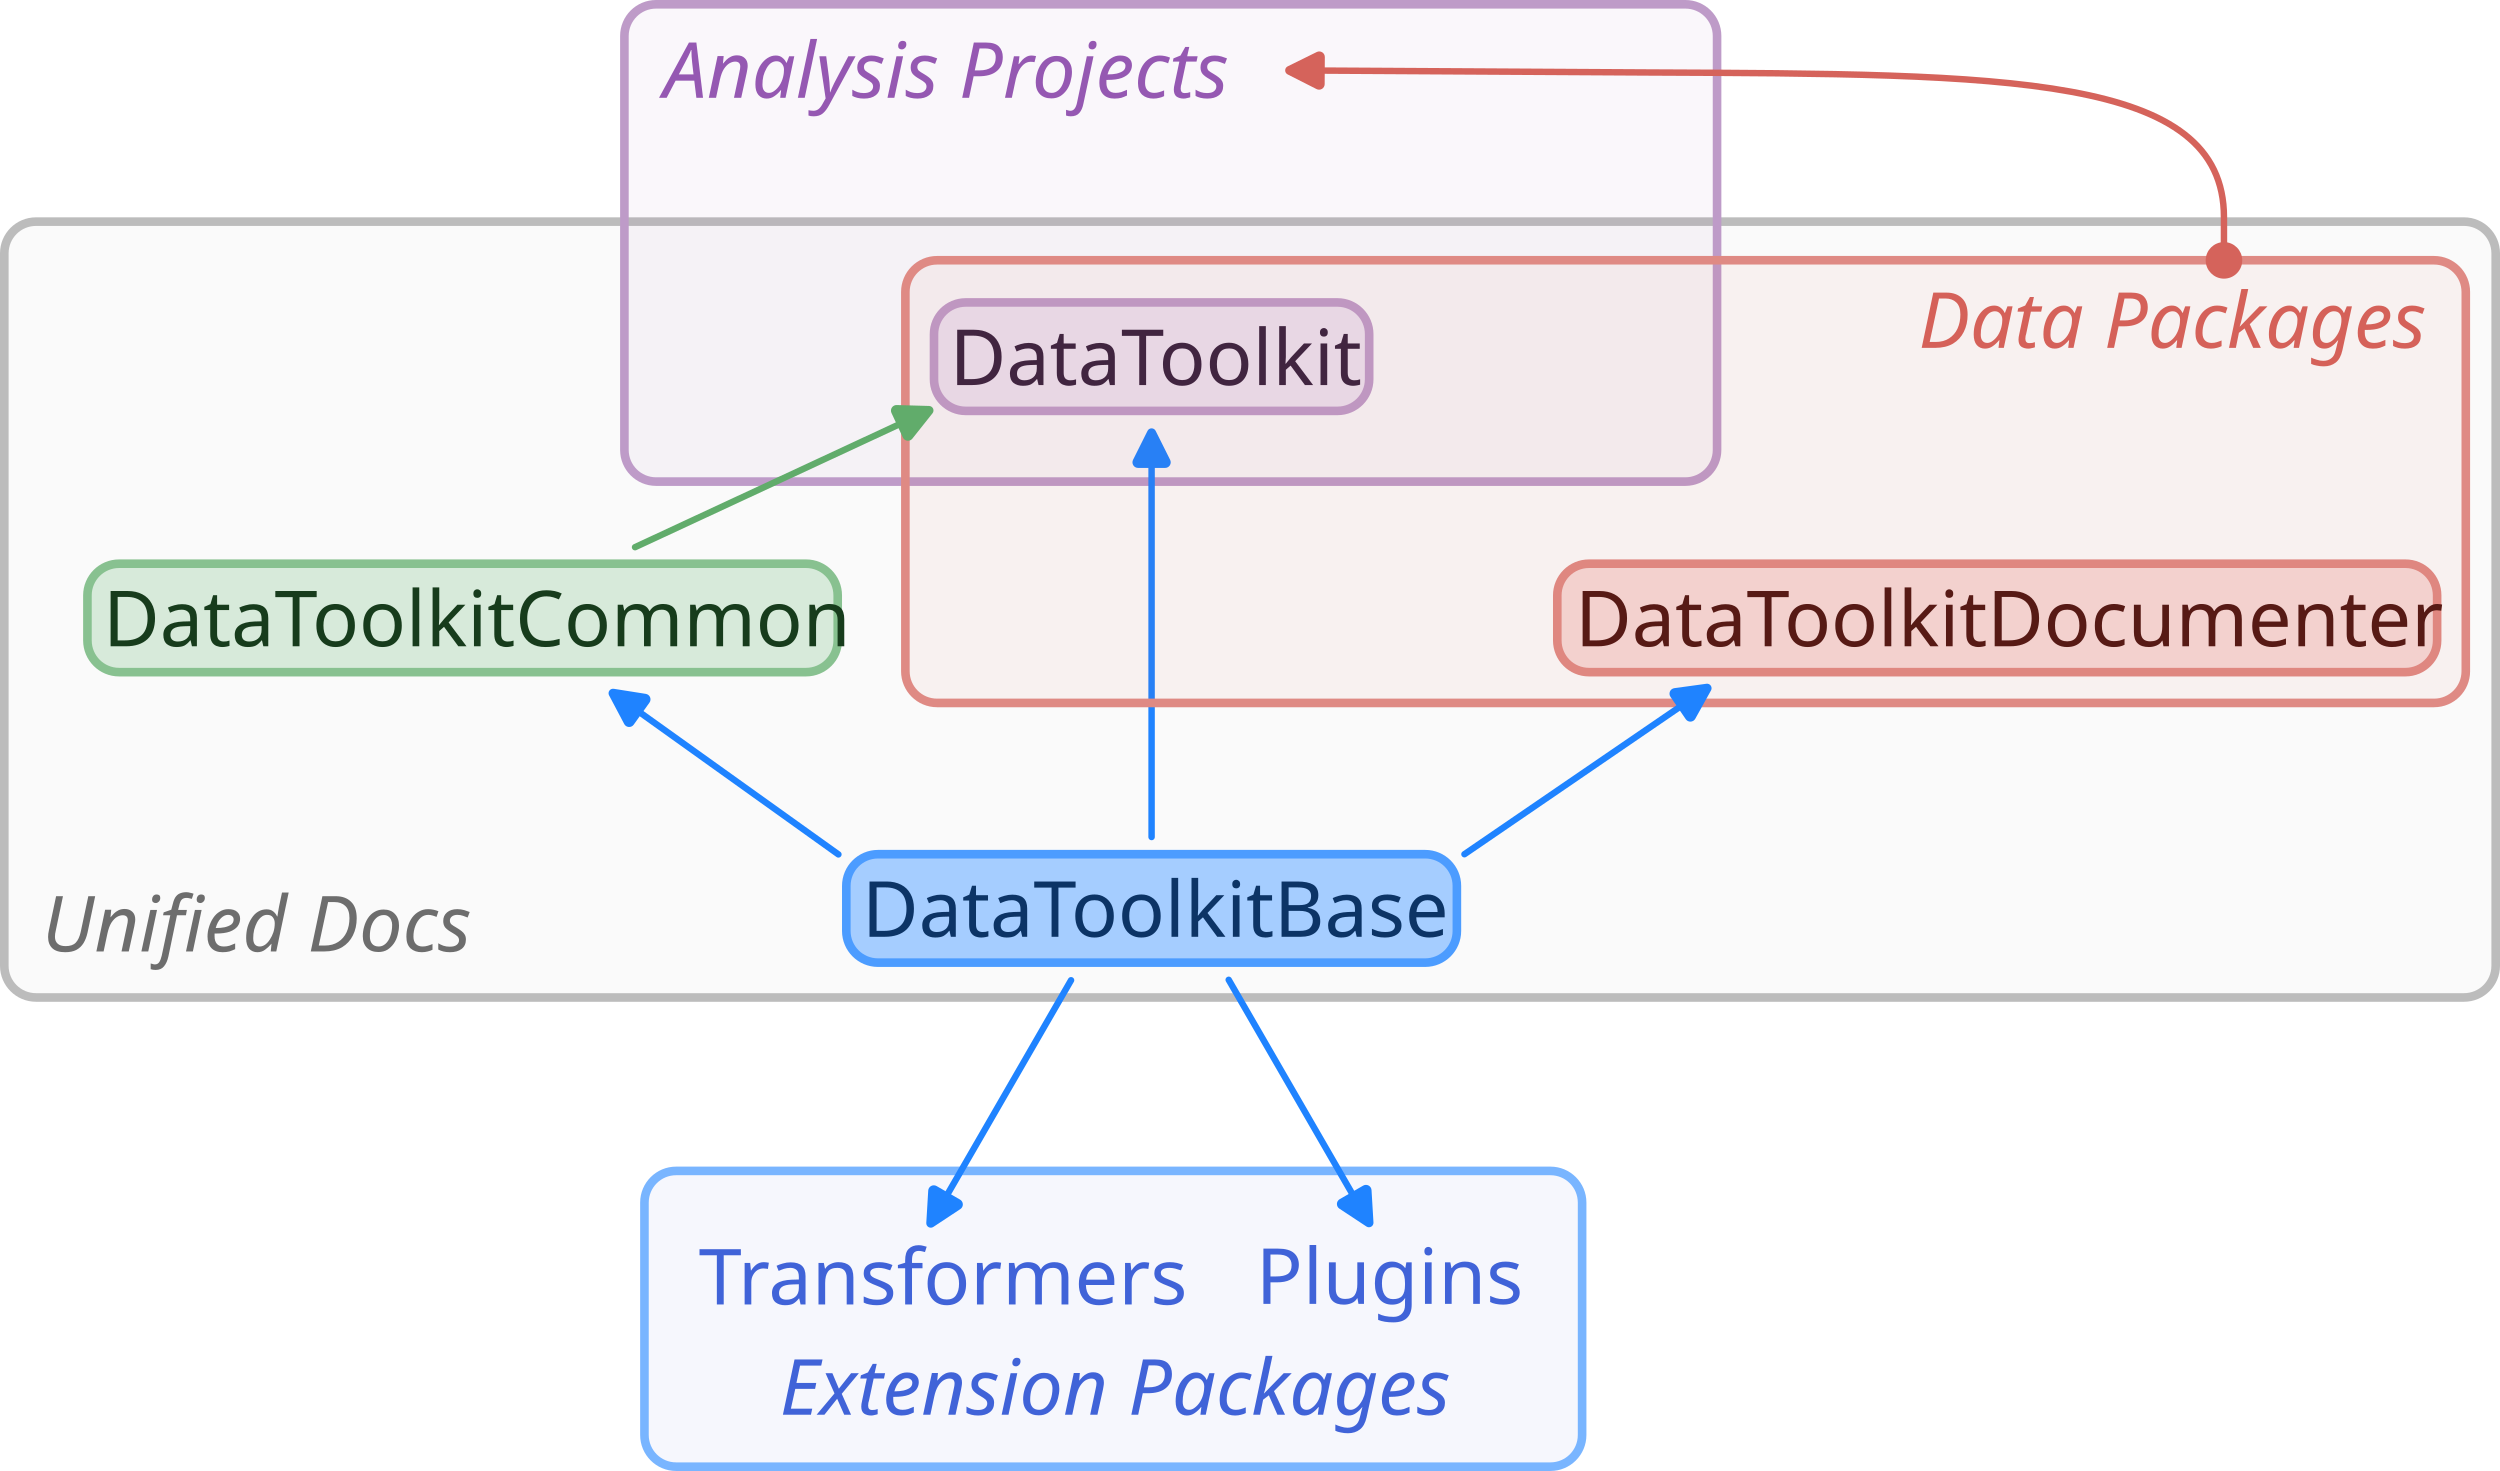
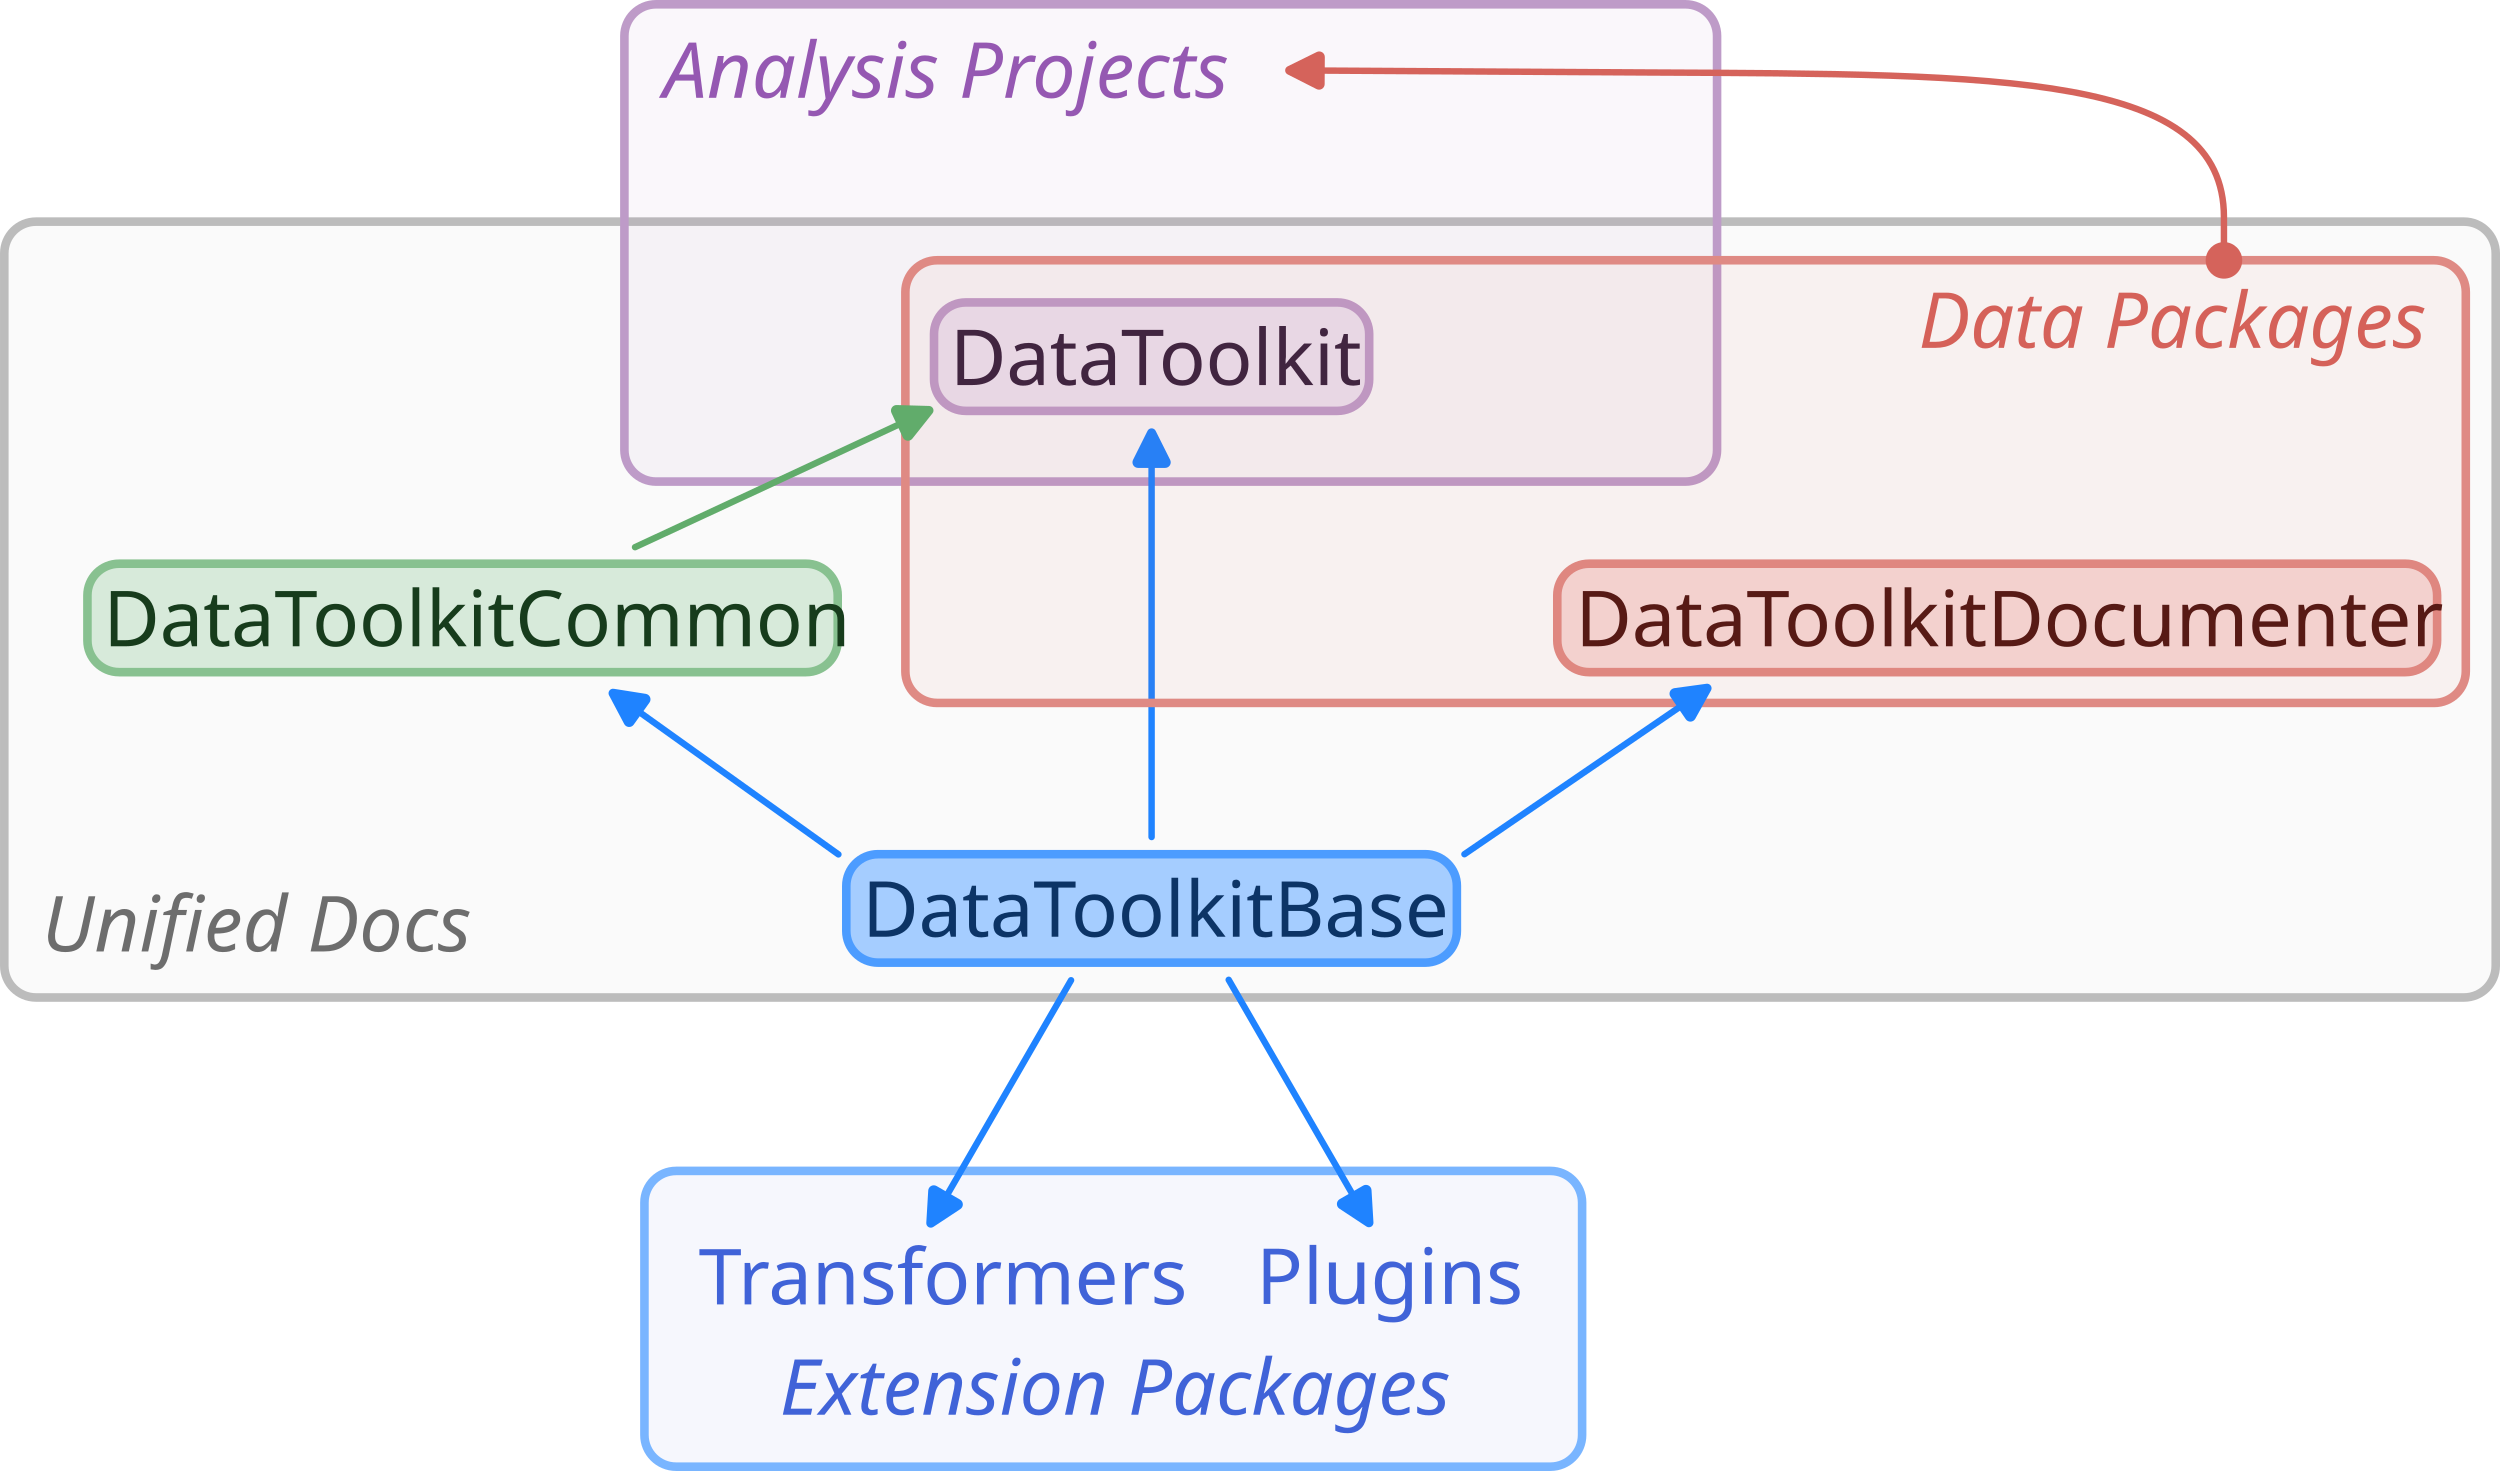
- <svg xmlns="http://www.w3.org/2000/svg" width="204.962mm" height="120.599mm" viewBox="0 0 204.962 120.599" version="1.1" id="svg5">
+ <svg xmlns="http://www.w3.org/2000/svg" width="122.432mm" height="72.038mm" viewBox="0 0 122.432 72.038" version="1.1" id="svg5">
  <defs id="defs2">
    <marker style="overflow:visible" id="Dot" refX="0" refY="0" orient="auto" markerWidth="5.667" markerHeight="5.667" viewBox="0 0 5.667 5.667" preserveAspectRatio="xMidYMid">
      <path transform="scale(0.5)" style="fill:context-stroke;fill-rule:evenodd;stroke:context-stroke;stroke-width:1pt" d="M 5,0 C 5,2.76 2.76,5 0,5 -2.76,5 -5,2.76 -5,0 c 0,-2.76 2.3,-5 5,-5 2.76,0 5,2.24 5,5 z" id="Dot1" />
    </marker>
    <marker style="overflow:visible" id="RoundedArrow" refX="0" refY="0" orient="auto-start-reverse" markerWidth="6.135" markerHeight="5.93" viewBox="0 0 6.135 5.93" preserveAspectRatio="xMidYMid">
      <path transform="scale(0.7)" d="m -0.211,-4.106 6.422,3.211 a 1,1 90 0 1 0,1.789 L -0.211,4.106 A 1.236,1.236 31.717 0 1 -2,3 v -6 a 1.236,1.236 148.283 0 1 1.789,-1.106 z" style="fill:context-stroke;fill-rule:evenodd;stroke:none" id="path1367" />
    </marker>
    <marker style="overflow:visible" id="RoundedArrow-3" refX="0" refY="0" orient="auto-start-reverse" markerWidth="6.135" markerHeight="5.93" viewBox="0 0 6.135 5.93" preserveAspectRatio="xMidYMid">
      <path transform="scale(0.7)" d="m -0.211,-4.106 6.422,3.211 a 1,1 90 0 1 0,1.789 L -0.211,4.106 A 1.236,1.236 31.717 0 1 -2,3 v -6 a 1.236,1.236 148.283 0 1 1.789,-1.106 z" style="fill:context-stroke;fill-rule:evenodd;stroke:none" id="path1367-6" />
    </marker>
    <marker style="overflow:visible" id="RoundedArrow-5" refX="0" refY="0" orient="auto-start-reverse" markerWidth="6.135" markerHeight="5.93" viewBox="0 0 6.135 5.93" preserveAspectRatio="xMidYMid">
      <path transform="scale(0.7)" d="m -0.211,-4.106 6.422,3.211 a 1,1 90 0 1 0,1.789 L -0.211,4.106 A 1.236,1.236 31.717 0 1 -2,3 v -6 a 1.236,1.236 148.283 0 1 1.789,-1.106 z" style="fill:context-stroke;fill-rule:evenodd;stroke:none" id="path1367-3" />
    </marker>
    <marker style="overflow:visible" id="RoundedArrow-36" refX="0" refY="0" orient="auto-start-reverse" markerWidth="6.135" markerHeight="5.93" viewBox="0 0 6.135 5.93" preserveAspectRatio="xMidYMid">
      <path transform="scale(0.7)" d="m -0.211,-4.106 6.422,3.211 a 1,1 90 0 1 0,1.789 L -0.211,4.106 A 1.236,1.236 31.717 0 1 -2,3 v -6 a 1.236,1.236 148.283 0 1 1.789,-1.106 z" style="fill:context-stroke;fill-rule:evenodd;stroke:none" id="path1367-7" />
    </marker>
    <marker style="overflow:visible" id="RoundedArrow-36-9" refX="0" refY="0" orient="auto-start-reverse" markerWidth="6.135" markerHeight="5.93" viewBox="0 0 6.135 5.93" preserveAspectRatio="xMidYMid">
      <path transform="scale(0.7)" d="m -0.211,-4.106 6.422,3.211 a 1,1 90 0 1 0,1.789 L -0.211,4.106 A 1.236,1.236 31.717 0 1 -2,3 v -6 a 1.236,1.236 148.283 0 1 1.789,-1.106 z" style="fill:context-stroke;fill-rule:evenodd;stroke:none" id="path1367-7-3" />
    </marker>
    <marker style="overflow:visible" id="RoundedArrow-367" refX="0" refY="0" orient="auto-start-reverse" markerWidth="6.135" markerHeight="5.93" viewBox="0 0 6.135 5.93" preserveAspectRatio="xMidYMid">
      <path transform="scale(0.7)" d="m -0.211,-4.106 6.422,3.211 a 1,1 90 0 1 0,1.789 L -0.211,4.106 A 1.236,1.236 31.717 0 1 -2,3 v -6 a 1.236,1.236 148.283 0 1 1.789,-1.106 z" style="fill:context-stroke;fill-rule:evenodd;stroke:none" id="path1367-5" />
    </marker>
  </defs>
  <g id="layer1" transform="translate(-3.373172,-27.61642)">
-     <rect style="fill:#202020;fill-opacity:0.02;fill-rule:evenodd;stroke:#bcbcbc;stroke-width:0.706;stroke-linecap:round;stroke-linejoin:round;stroke-dashoffset:1.512;stroke-opacity:1" id="rect440" width="204.257" height="63.607" x="3.726" y="45.787" rx="2.595" ry="2.595" />
-     <rect style="fill:#9558b2;fill-opacity:0.05;fill-rule:evenodd;stroke:#be9bc8;stroke-width:0.706;stroke-linecap:round;stroke-linejoin:round;stroke-dasharray:none;stroke-dashoffset:1.512" id="rect2183" width="89.581" height="39.131" x="54.565" y="27.969" rx="2.595" ry="2.595" />
-     <rect style="fill:#4063d8;fill-opacity:0.05;fill-rule:evenodd;stroke:#79b5ff;stroke-width:0.706;stroke-linecap:round;stroke-linejoin:round;stroke-dasharray:none;stroke-dashoffset:1.512" id="rect1738-6" width="76.874" height="24.248" x="56.208" y="123.614" rx="2.595" ry="2.595" />
-     <rect style="fill:#a5cdff;fill-rule:evenodd;stroke:#4c9cff;stroke-width:0.706;stroke-linecap:round;stroke-linejoin:round;stroke-dasharray:none;stroke-dashoffset:1.512" id="rect455" width="50.057" height="8.89" x="72.758" y="97.648" rx="2.595" ry="2.595" />
-     <text xml:space="preserve" style="font-size:6.35px;line-height:1.25;font-family:'IBM Plex Sans';-inkscape-font-specification:'IBM Plex Sans,  weight=450';fill:#0c3466;stroke-width:0.265" x="74.05" y="104.417" id="text193">
-       <tspan id="tspan191" style="font-style:normal;font-variant:normal;font-weight:500;font-stretch:normal;font-size:6.35px;font-family:'IBM Plex Sans';-inkscape-font-specification:'IBM Plex Sans, Medium';font-variant-ligatures:normal;font-variant-caps:normal;font-variant-numeric:normal;font-variant-east-asian:normal;fill:#0c3466;stroke-width:0.265" x="74.05" y="104.417">DataToolkitBase</tspan>
+     <rect style="fill:#202020;fill-opacity:0.02;fill-rule:evenodd;stroke:#bcbcbc;stroke-width:0.421;stroke-linecap:round;stroke-linejoin:round;stroke-dashoffset:1.512;stroke-opacity:1" id="rect440" width="122.011" height="37.995" x="3.584" y="38.471" rx="1.55" ry="1.55" />
+     <rect style="fill:#9558b2;fill-opacity:0.05;fill-rule:evenodd;stroke:#be9bc8;stroke-width:0.421;stroke-linecap:round;stroke-linejoin:round;stroke-dasharray:none;stroke-dashoffset:1.512" id="rect2183" width="53.51" height="23.374" x="33.952" y="27.827" rx="1.55" ry="1.55" />
+     <rect style="fill:#4063d8;fill-opacity:0.05;fill-rule:evenodd;stroke:#79b5ff;stroke-width:0.421;stroke-linecap:round;stroke-linejoin:round;stroke-dasharray:none;stroke-dashoffset:1.512" id="rect1738-6" width="45.92" height="14.484" x="34.933" y="84.96" rx="1.55" ry="1.55" />
+     <rect style="fill:#a5cdff;fill-rule:evenodd;stroke:#4c9cff;stroke-width:0.421;stroke-linecap:round;stroke-linejoin:round;stroke-dasharray:none;stroke-dashoffset:1.512" id="rect455" width="29.901" height="5.31" x="44.819" y="69.449" rx="1.55" ry="1.55" />
+     <text xml:space="preserve" style="font-size:3.793px;line-height:1.25;font-family:'IBM Plex Sans';-inkscape-font-specification:'IBM Plex Sans,  weight=450';fill:#0c3466;stroke-width:0.158" x="45.591" y="73.492" id="text193">
+       <tspan id="tspan191" style="font-style:normal;font-variant:normal;font-weight:500;font-stretch:normal;font-size:3.793px;font-family:'IBM Plex Sans';-inkscape-font-specification:'IBM Plex Sans, Medium';font-variant-ligatures:normal;font-variant-caps:normal;font-variant-numeric:normal;font-variant-east-asian:normal;fill:#0c3466;stroke-width:0.158" x="45.591" y="73.492">DataToolkitBase</tspan>
    </text>
-     <rect style="fill:#d7eada;fill-rule:evenodd;stroke:#88c190;stroke-width:0.706;stroke-linecap:round;stroke-linejoin:round;stroke-dasharray:none;stroke-dashoffset:1.512" id="rect455-3" width="61.512" height="8.89" x="10.541" y="73.832" rx="2.595" ry="2.595" />
-     <text xml:space="preserve" style="font-size:6.35px;line-height:1.25;font-family:'IBM Plex Sans';-inkscape-font-specification:'IBM Plex Sans,  weight=450';fill:#173c1c;stroke-width:0.265" x="11.833" y="80.601" id="text193-6">
-       <tspan id="tspan191-1" style="font-style:normal;font-variant:normal;font-weight:500;font-stretch:normal;font-size:6.35px;font-family:'IBM Plex Sans';-inkscape-font-specification:'IBM Plex Sans, Medium';font-variant-ligatures:normal;font-variant-caps:normal;font-variant-numeric:normal;font-variant-east-asian:normal;fill:#173c1c;stroke-width:0.265" x="11.833" y="80.601">DataToolkitCommon</tspan>
+     <rect style="fill:#d7eada;fill-rule:evenodd;stroke:#88c190;stroke-width:0.421;stroke-linecap:round;stroke-linejoin:round;stroke-dasharray:none;stroke-dashoffset:1.512" id="rect455-3" width="36.743" height="5.31" x="7.655" y="55.223" rx="1.55" ry="1.55" />
+     <text xml:space="preserve" style="font-size:3.793px;line-height:1.25;font-family:'IBM Plex Sans';-inkscape-font-specification:'IBM Plex Sans,  weight=450';fill:#173c1c;stroke-width:0.158" x="8.426" y="59.266" id="text193-6">
+       <tspan id="tspan191-1" style="font-style:normal;font-variant:normal;font-weight:500;font-stretch:normal;font-size:3.793px;font-family:'IBM Plex Sans';-inkscape-font-specification:'IBM Plex Sans, Medium';font-variant-ligatures:normal;font-variant-caps:normal;font-variant-numeric:normal;font-variant-east-asian:normal;fill:#173c1c;stroke-width:0.158" x="8.426" y="59.266">DataToolkitCommon</tspan>
    </text>
-     <rect style="fill:#f4d8d6;fill-rule:evenodd;stroke:#df8a84;stroke-width:0.706;stroke-linecap:round;stroke-linejoin:round;stroke-dasharray:none;stroke-dashoffset:1.512" id="rect455-3-5" width="72.132" height="8.89" x="131.048" y="73.832" rx="2.595" ry="2.595" />
-     <text xml:space="preserve" style="font-size:6.35px;line-height:1.25;font-family:'IBM Plex Sans';-inkscape-font-specification:'IBM Plex Sans,  weight=450';fill:#511814;stroke-width:0.265" x="132.516" y="80.601" id="text193-6-4">
-       <tspan id="tspan191-1-7" style="font-style:normal;font-variant:normal;font-weight:500;font-stretch:normal;font-size:6.35px;font-family:'IBM Plex Sans';-inkscape-font-specification:'IBM Plex Sans, Medium';font-variant-ligatures:normal;font-variant-caps:normal;font-variant-numeric:normal;font-variant-east-asian:normal;fill:#511814;stroke-width:0.265" x="132.516" y="80.601">DataToolkitDocumenter</tspan>
+     <rect style="fill:#f4d8d6;fill-rule:evenodd;stroke:#df8a84;stroke-width:0.421;stroke-linecap:round;stroke-linejoin:round;stroke-dasharray:none;stroke-dashoffset:1.512" id="rect455-3-5" width="43.087" height="5.31" x="79.638" y="55.223" rx="1.55" ry="1.55" />
+     <text xml:space="preserve" style="font-size:3.793px;line-height:1.25;font-family:'IBM Plex Sans';-inkscape-font-specification:'IBM Plex Sans,  weight=450';fill:#511814;stroke-width:0.158" x="80.515" y="59.266" id="text193-6-4">
+       <tspan id="tspan191-1-7" style="font-style:normal;font-variant:normal;font-weight:500;font-stretch:normal;font-size:3.793px;font-family:'IBM Plex Sans';-inkscape-font-specification:'IBM Plex Sans, Medium';font-variant-ligatures:normal;font-variant-caps:normal;font-variant-numeric:normal;font-variant-east-asian:normal;fill:#511814;stroke-width:0.158" x="80.515" y="59.266">DataToolkitDocumenter</tspan>
    </text>
-     <rect style="fill:#e9deed;fill-rule:evenodd;stroke:#be9bc8;stroke-width:0.706;stroke-linecap:round;stroke-linejoin:round;stroke-dasharray:none;stroke-dashoffset:1.512" id="rect455-0" width="35.678" height="8.89" x="79.947" y="52.413" rx="2.595" ry="2.595" />
-     <text xml:space="preserve" style="font-size:6.35px;line-height:1.25;font-family:'IBM Plex Sans';-inkscape-font-specification:'IBM Plex Sans,  weight=450';fill:#3a2441;stroke-width:0.265" x="81.239" y="59.182" id="text193-63">
-       <tspan id="tspan191-2" style="font-style:normal;font-variant:normal;font-weight:500;font-stretch:normal;font-size:6.35px;font-family:'IBM Plex Sans';-inkscape-font-specification:'IBM Plex Sans, Medium';font-variant-ligatures:normal;font-variant-caps:normal;font-variant-numeric:normal;font-variant-east-asian:normal;fill:#3a2441;stroke-width:0.265" x="81.239" y="59.182">DataToolkit</tspan>
+     <rect style="fill:#e9deed;fill-rule:evenodd;stroke:#be9bc8;stroke-width:0.421;stroke-linecap:round;stroke-linejoin:round;stroke-dasharray:none;stroke-dashoffset:1.512" id="rect455-0" width="21.312" height="5.31" x="49.114" y="42.428" rx="1.55" ry="1.55" />
+     <text xml:space="preserve" style="font-size:3.793px;line-height:1.25;font-family:'IBM Plex Sans';-inkscape-font-specification:'IBM Plex Sans,  weight=450';fill:#3a2441;stroke-width:0.158" x="49.886" y="46.472" id="text193-63">
+       <tspan id="tspan191-2" style="font-style:normal;font-variant:normal;font-weight:500;font-stretch:normal;font-size:3.793px;font-family:'IBM Plex Sans';-inkscape-font-specification:'IBM Plex Sans, Medium';font-variant-ligatures:normal;font-variant-caps:normal;font-variant-numeric:normal;font-variant-east-asian:normal;fill:#3a2441;stroke-width:0.158" x="49.886" y="46.472">DataToolkit</tspan>
    </text>
-     <path style="fill:none;stroke:#1f83ff;stroke-width:0.529;stroke-linecap:round;stroke-linejoin:miter;stroke-dasharray:none;stroke-opacity:1;marker-end:url(#RoundedArrow)" d="M 72.109,97.664 55.371,85.694" id="path569" />
-     <path style="fill:none;stroke:#1f83ff;stroke-width:0.529;stroke-linecap:round;stroke-linejoin:miter;stroke-dasharray:none;stroke-opacity:1;marker-end:url(#RoundedArrow)" d="M 97.786,96.238 V 65.238" id="path1803" />
-     <path style="fill:none;stroke:#1f83ff;stroke-width:0.529;stroke-linecap:round;stroke-linejoin:miter;stroke-dasharray:none;stroke-opacity:1;marker-end:url(#RoundedArrow-36)" d="m 104.108,107.947 10.432,18.069" id="path1803-5" />
-     <path style="fill:none;stroke:#1f83ff;stroke-width:0.529;stroke-linecap:round;stroke-linejoin:miter;stroke-dasharray:none;stroke-opacity:1;marker-end:url(#RoundedArrow-36-9)" d="m 91.183,107.982 -10.432,18.069" id="path1803-5-6" />
-     <text xml:space="preserve" style="font-style:italic;font-variant:normal;font-stretch:normal;font-size:6.35px;line-height:1.25;font-family:'IBM Plex Sans';-inkscape-font-specification:'IBM Plex Sans,  weight=450 Italic';font-variant-ligatures:normal;font-variant-caps:normal;font-variant-numeric:normal;font-variant-east-asian:normal;fill:#d5635b;stroke-width:0.265" x="160.657" y="56.134" id="text193-6-4-6">
-       <tspan id="tspan191-1-7-2" style="font-style:italic;font-variant:normal;font-weight:500;font-stretch:normal;font-size:6.35px;font-family:'IBM Plex Sans';-inkscape-font-specification:'IBM Plex Sans,  weight=450 Italic';font-variant-ligatures:normal;font-variant-caps:normal;font-variant-numeric:normal;font-variant-east-asian:normal;fill:#d5635b;stroke-width:0.265" x="160.657" y="56.134">Data Packages</tspan>
+     <path style="fill:none;stroke:#1f83ff;stroke-width:0.316;stroke-linecap:round;stroke-linejoin:miter;stroke-dasharray:none;stroke-opacity:1;marker-end:url(#RoundedArrow)" d="M 44.432,69.458 34.433,62.308" id="path569" />
+     <path style="fill:none;stroke:#1f83ff;stroke-width:0.316;stroke-linecap:round;stroke-linejoin:miter;stroke-dasharray:none;stroke-opacity:1;marker-end:url(#RoundedArrow)" d="M 59.77,68.607 V 50.089" id="path1803" />
+     <path style="fill:none;stroke:#1f83ff;stroke-width:0.316;stroke-linecap:round;stroke-linejoin:miter;stroke-dasharray:none;stroke-opacity:1;marker-end:url(#RoundedArrow-36)" d="m 63.546,75.601 6.231,10.793" id="path1803-5" />
+     <path style="fill:none;stroke:#1f83ff;stroke-width:0.316;stroke-linecap:round;stroke-linejoin:miter;stroke-dasharray:none;stroke-opacity:1;marker-end:url(#RoundedArrow-36-9)" d="M 55.826,75.622 49.594,86.415" id="path1803-5-6" />
+     <text xml:space="preserve" style="font-style:italic;font-variant:normal;font-stretch:normal;font-size:3.793px;line-height:1.25;font-family:'IBM Plex Sans';-inkscape-font-specification:'IBM Plex Sans,  weight=450 Italic';font-variant-ligatures:normal;font-variant-caps:normal;font-variant-numeric:normal;font-variant-east-asian:normal;fill:#d5635b;stroke-width:0.158" x="97.325" y="44.651" id="text193-6-4-6">
+       <tspan id="tspan191-1-7-2" style="font-style:italic;font-variant:normal;font-weight:500;font-stretch:normal;font-size:3.793px;font-family:'IBM Plex Sans';-inkscape-font-specification:'IBM Plex Sans,  weight=450 Italic';font-variant-ligatures:normal;font-variant-caps:normal;font-variant-numeric:normal;font-variant-east-asian:normal;fill:#d5635b;stroke-width:0.158" x="97.325" y="44.651">Data Packages</tspan>
    </text>
-     <rect style="fill:#cb3c33;fill-opacity:0.05;fill-rule:evenodd;stroke:#df8a84;stroke-width:0.706;stroke-linecap:round;stroke-linejoin:round;stroke-dasharray:none;stroke-dashoffset:1.512" id="rect1738" width="127.931" height="36.292" x="77.6" y="48.954" rx="2.595" ry="2.595" />
-     <path style="fill:none;stroke:#1f83ff;stroke-width:0.529;stroke-linecap:round;stroke-linejoin:miter;stroke-dasharray:none;stroke-opacity:1;marker-end:url(#RoundedArrow-3)" d="M 123.436,97.648 141.565,85.246" id="path569-7" />
-     <path style="fill:none;stroke:#61ac6b;stroke-width:0.529;stroke-linecap:round;stroke-linejoin:miter;stroke-dasharray:none;stroke-opacity:1;marker-end:url(#RoundedArrow-5)" d="M 55.438,72.476 77.6,62.169" id="path569-5" />
-     <text xml:space="preserve" style="font-style:italic;font-variant:normal;font-stretch:normal;font-size:6.35px;line-height:1.25;font-family:'IBM Plex Sans';-inkscape-font-specification:'IBM Plex Sans,  weight=450 Italic';font-variant-ligatures:normal;font-variant-caps:normal;font-variant-numeric:normal;font-variant-east-asian:normal;fill:#9558b2;stroke-width:0.265" x="57.76" y="35.634" id="text193-6-4-6-4">
-       <tspan id="tspan191-1-7-2-7" style="font-style:italic;font-variant:normal;font-weight:500;font-stretch:normal;font-size:6.35px;font-family:'IBM Plex Sans';-inkscape-font-specification:'IBM Plex Sans,  weight=450 Italic';font-variant-ligatures:normal;font-variant-caps:normal;font-variant-numeric:normal;font-variant-east-asian:normal;fill:#9558b2;stroke-width:0.265" x="57.76" y="35.634">Analysis Projects</tspan>
+     <rect style="fill:#cb3c33;fill-opacity:0.05;fill-rule:evenodd;stroke:#df8a84;stroke-width:0.421;stroke-linecap:round;stroke-linejoin:round;stroke-dasharray:none;stroke-dashoffset:1.512" id="rect1738" width="76.418" height="21.679" x="47.712" y="40.362" rx="1.55" ry="1.55" />
+     <path style="fill:none;stroke:#1f83ff;stroke-width:0.316;stroke-linecap:round;stroke-linejoin:miter;stroke-dasharray:none;stroke-opacity:1;marker-end:url(#RoundedArrow-3)" d="M 75.091,69.449 85.921,62.041" id="path569-7" />
+     <path style="fill:none;stroke:#61ac6b;stroke-width:0.316;stroke-linecap:round;stroke-linejoin:miter;stroke-dasharray:none;stroke-opacity:1;marker-end:url(#RoundedArrow-5)" d="M 34.473,54.413 47.712,48.256" id="path569-5" />
+     <text xml:space="preserve" style="font-style:italic;font-variant:normal;font-stretch:normal;font-size:3.793px;line-height:1.25;font-family:'IBM Plex Sans';-inkscape-font-specification:'IBM Plex Sans,  weight=450 Italic';font-variant-ligatures:normal;font-variant-caps:normal;font-variant-numeric:normal;font-variant-east-asian:normal;fill:#9558b2;stroke-width:0.158" x="35.861" y="32.406" id="text193-6-4-6-4">
+       <tspan id="tspan191-1-7-2-7" style="font-style:italic;font-variant:normal;font-weight:500;font-stretch:normal;font-size:3.793px;font-family:'IBM Plex Sans';-inkscape-font-specification:'IBM Plex Sans,  weight=450 Italic';font-variant-ligatures:normal;font-variant-caps:normal;font-variant-numeric:normal;font-variant-east-asian:normal;fill:#9558b2;stroke-width:0.158" x="35.861" y="32.406">Analysis Projects</tspan>
    </text>
-     <text xml:space="preserve" style="font-style:italic;font-variant:normal;font-stretch:normal;font-size:6.35px;line-height:1.25;font-family:'IBM Plex Sans';-inkscape-font-specification:'IBM Plex Sans,  weight=450 Italic';font-variant-ligatures:normal;font-variant-caps:normal;font-variant-numeric:normal;font-variant-east-asian:normal;fill:#6d6d6d;fill-opacity:1;stroke-width:0.265" x="6.816" y="105.62" id="text193-6-4-6-4-3">
-       <tspan id="tspan191-1-7-2-7-67" style="font-style:italic;font-variant:normal;font-weight:500;font-stretch:normal;font-size:6.35px;font-family:'IBM Plex Sans';-inkscape-font-specification:'IBM Plex Sans,  weight=450 Italic';font-variant-ligatures:normal;font-variant-caps:normal;font-variant-numeric:normal;font-variant-east-asian:normal;fill:#6d6d6d;fill-opacity:1;stroke-width:0.265" x="6.816" y="105.62">Unified Docs</tspan>
+     <text xml:space="preserve" style="font-style:italic;font-variant:normal;font-stretch:normal;font-size:3.793px;line-height:1.25;font-family:'IBM Plex Sans';-inkscape-font-specification:'IBM Plex Sans,  weight=450 Italic';font-variant-ligatures:normal;font-variant-caps:normal;font-variant-numeric:normal;font-variant-east-asian:normal;fill:#6d6d6d;fill-opacity:1;stroke-width:0.158" x="5.43" y="74.211" id="text193-6-4-6-4-3">
+       <tspan id="tspan191-1-7-2-7-67" style="font-style:italic;font-variant:normal;font-weight:500;font-stretch:normal;font-size:3.793px;font-family:'IBM Plex Sans';-inkscape-font-specification:'IBM Plex Sans,  weight=450 Italic';font-variant-ligatures:normal;font-variant-caps:normal;font-variant-numeric:normal;font-variant-east-asian:normal;fill:#6d6d6d;fill-opacity:1;stroke-width:0.158" x="5.43" y="74.211">Unified Docs</tspan>
    </text>
-     <text xml:space="preserve" style="font-style:italic;font-variant:normal;font-weight:500;font-stretch:normal;font-size:6.35px;line-height:1.25;font-family:'IBM Plex Sans';-inkscape-font-specification:'IBM Plex Sans, Medium Italic';font-variant-ligatures:normal;font-variant-caps:normal;font-variant-numeric:normal;font-variant-east-asian:normal;fill:#4063d8;stroke-width:0.265" x="67.292" y="143.604" id="text193-6-4-6-4-5">
-       <tspan id="tspan191-1-7-2-7-6" style="font-style:italic;font-variant:normal;font-weight:500;font-stretch:normal;font-size:6.35px;font-family:'IBM Plex Sans';-inkscape-font-specification:'IBM Plex Sans, Medium Italic';font-variant-ligatures:normal;font-variant-caps:normal;font-variant-numeric:normal;font-variant-east-asian:normal;fill:#4063d8;stroke-width:0.265" x="67.292" y="143.604">Extension Packages</tspan>
+     <text xml:space="preserve" style="font-style:italic;font-variant:normal;font-weight:500;font-stretch:normal;font-size:3.793px;line-height:1.25;font-family:'IBM Plex Sans';-inkscape-font-specification:'IBM Plex Sans, Medium Italic';font-variant-ligatures:normal;font-variant-caps:normal;font-variant-numeric:normal;font-variant-east-asian:normal;fill:#4063d8;stroke-width:0.158" x="41.554" y="96.9" id="text193-6-4-6-4-5">
+       <tspan id="tspan191-1-7-2-7-6" style="font-style:italic;font-variant:normal;font-weight:500;font-stretch:normal;font-size:3.793px;font-family:'IBM Plex Sans';-inkscape-font-specification:'IBM Plex Sans, Medium Italic';font-variant-ligatures:normal;font-variant-caps:normal;font-variant-numeric:normal;font-variant-east-asian:normal;fill:#4063d8;stroke-width:0.158" x="41.554" y="96.9">Extension Packages</tspan>
    </text>
-     <text xml:space="preserve" style="font-style:normal;font-variant:normal;font-weight:300;font-stretch:normal;font-size:6.35px;line-height:1.25;font-family:'IBM Plex Sans';-inkscape-font-specification:'IBM Plex Sans, Light';font-variant-ligatures:normal;font-variant-caps:normal;font-variant-numeric:normal;font-variant-east-asian:normal;fill:#4063d8;stroke-width:0.265" x="106.344" y="134.516" id="text193-6-4-6-4-5-0">
-       <tspan id="tspan191-1-7-2-7-6-6" style="font-style:normal;font-variant:normal;font-weight:300;font-stretch:normal;font-size:6.35px;font-family:'IBM Plex Sans';-inkscape-font-specification:'IBM Plex Sans, Light';font-variant-ligatures:normal;font-variant-caps:normal;font-variant-numeric:normal;font-variant-east-asian:normal;fill:#4063d8;stroke-width:0.265" x="106.344" y="134.516">Plugins</tspan>
+     <text xml:space="preserve" style="font-style:normal;font-variant:normal;font-weight:300;font-stretch:normal;font-size:3.793px;line-height:1.25;font-family:'IBM Plex Sans';-inkscape-font-specification:'IBM Plex Sans, Light';font-variant-ligatures:normal;font-variant-caps:normal;font-variant-numeric:normal;font-variant-east-asian:normal;fill:#4063d8;stroke-width:0.158" x="64.882" y="91.472" id="text193-6-4-6-4-5-0">
+       <tspan id="tspan191-1-7-2-7-6-6" style="font-style:normal;font-variant:normal;font-weight:300;font-stretch:normal;font-size:3.793px;font-family:'IBM Plex Sans';-inkscape-font-specification:'IBM Plex Sans, Light';font-variant-ligatures:normal;font-variant-caps:normal;font-variant-numeric:normal;font-variant-east-asian:normal;fill:#4063d8;stroke-width:0.158" x="64.882" y="91.472">Plugins</tspan>
    </text>
-     <text xml:space="preserve" style="font-style:normal;font-variant:normal;font-weight:300;font-stretch:normal;font-size:6.35px;line-height:1.25;font-family:'IBM Plex Sans';-inkscape-font-specification:'IBM Plex Sans, Light';font-variant-ligatures:normal;font-variant-caps:normal;font-variant-numeric:normal;font-variant-east-asian:normal;fill:#4063d8;stroke-width:0.265" x="60.662" y="134.56" id="text193-6-4-6-4-5-0-2">
-       <tspan id="tspan191-1-7-2-7-6-6-6" style="font-style:normal;font-variant:normal;font-weight:300;font-stretch:normal;font-size:6.35px;font-family:'IBM Plex Sans';-inkscape-font-specification:'IBM Plex Sans, Light';font-variant-ligatures:normal;font-variant-caps:normal;font-variant-numeric:normal;font-variant-east-asian:normal;fill:#4063d8;stroke-width:0.265" x="60.662" y="134.56">Transformers</tspan>
+     <text xml:space="preserve" style="font-style:normal;font-variant:normal;font-weight:300;font-stretch:normal;font-size:3.793px;line-height:1.25;font-family:'IBM Plex Sans';-inkscape-font-specification:'IBM Plex Sans, Light';font-variant-ligatures:normal;font-variant-caps:normal;font-variant-numeric:normal;font-variant-east-asian:normal;fill:#4063d8;stroke-width:0.158" x="37.594" y="91.498" id="text193-6-4-6-4-5-0-2">
+       <tspan id="tspan191-1-7-2-7-6-6-6" style="font-style:normal;font-variant:normal;font-weight:300;font-stretch:normal;font-size:3.793px;font-family:'IBM Plex Sans';-inkscape-font-specification:'IBM Plex Sans, Light';font-variant-ligatures:normal;font-variant-caps:normal;font-variant-numeric:normal;font-variant-east-asian:normal;fill:#4063d8;stroke-width:0.158" x="37.594" y="91.498">Transformers</tspan>
    </text>
-     <path style="fill:none;stroke:#d5635b;stroke-width:0.529;stroke-linecap:round;stroke-linejoin:miter;stroke-dasharray:none;stroke-opacity:1;marker-start:url(#Dot);marker-end:url(#RoundedArrow-367)" d="M 185.704,48.963 V 45.434 c 0,-11.764 -17.694,-11.738 -47.189,-11.876 l -27.273,-0.158" id="path1803-3" />
+     <path style="fill:none;stroke:#d5635b;stroke-width:0.316;stroke-linecap:round;stroke-linejoin:miter;stroke-dasharray:none;stroke-opacity:1;marker-start:url(#Dot);marker-end:url(#RoundedArrow-367)" d="m 112.286,40.368 v -2.108 c 0,-7.027 -10.569,-7.011 -28.188,-7.094 l -16.291,-0.095" id="path1803-3" />
  </g>
</svg>
